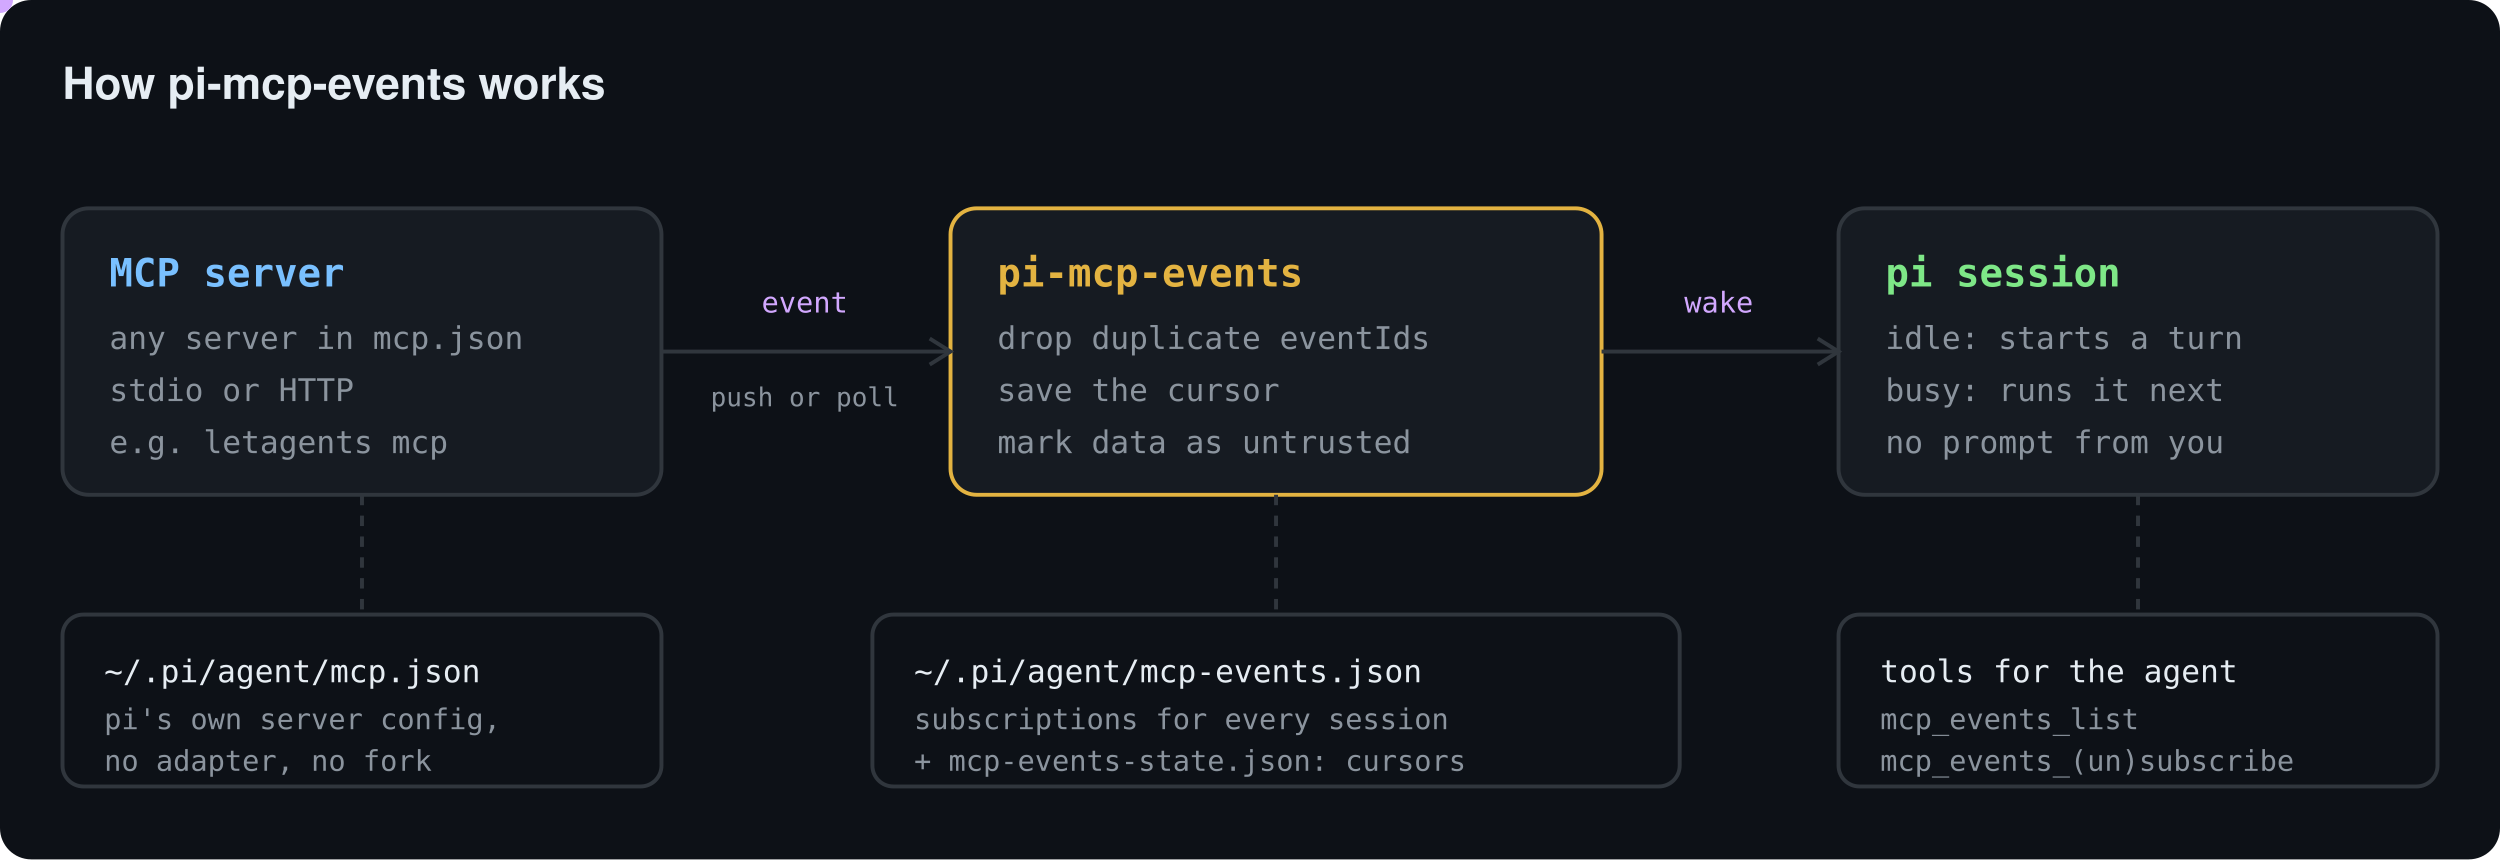
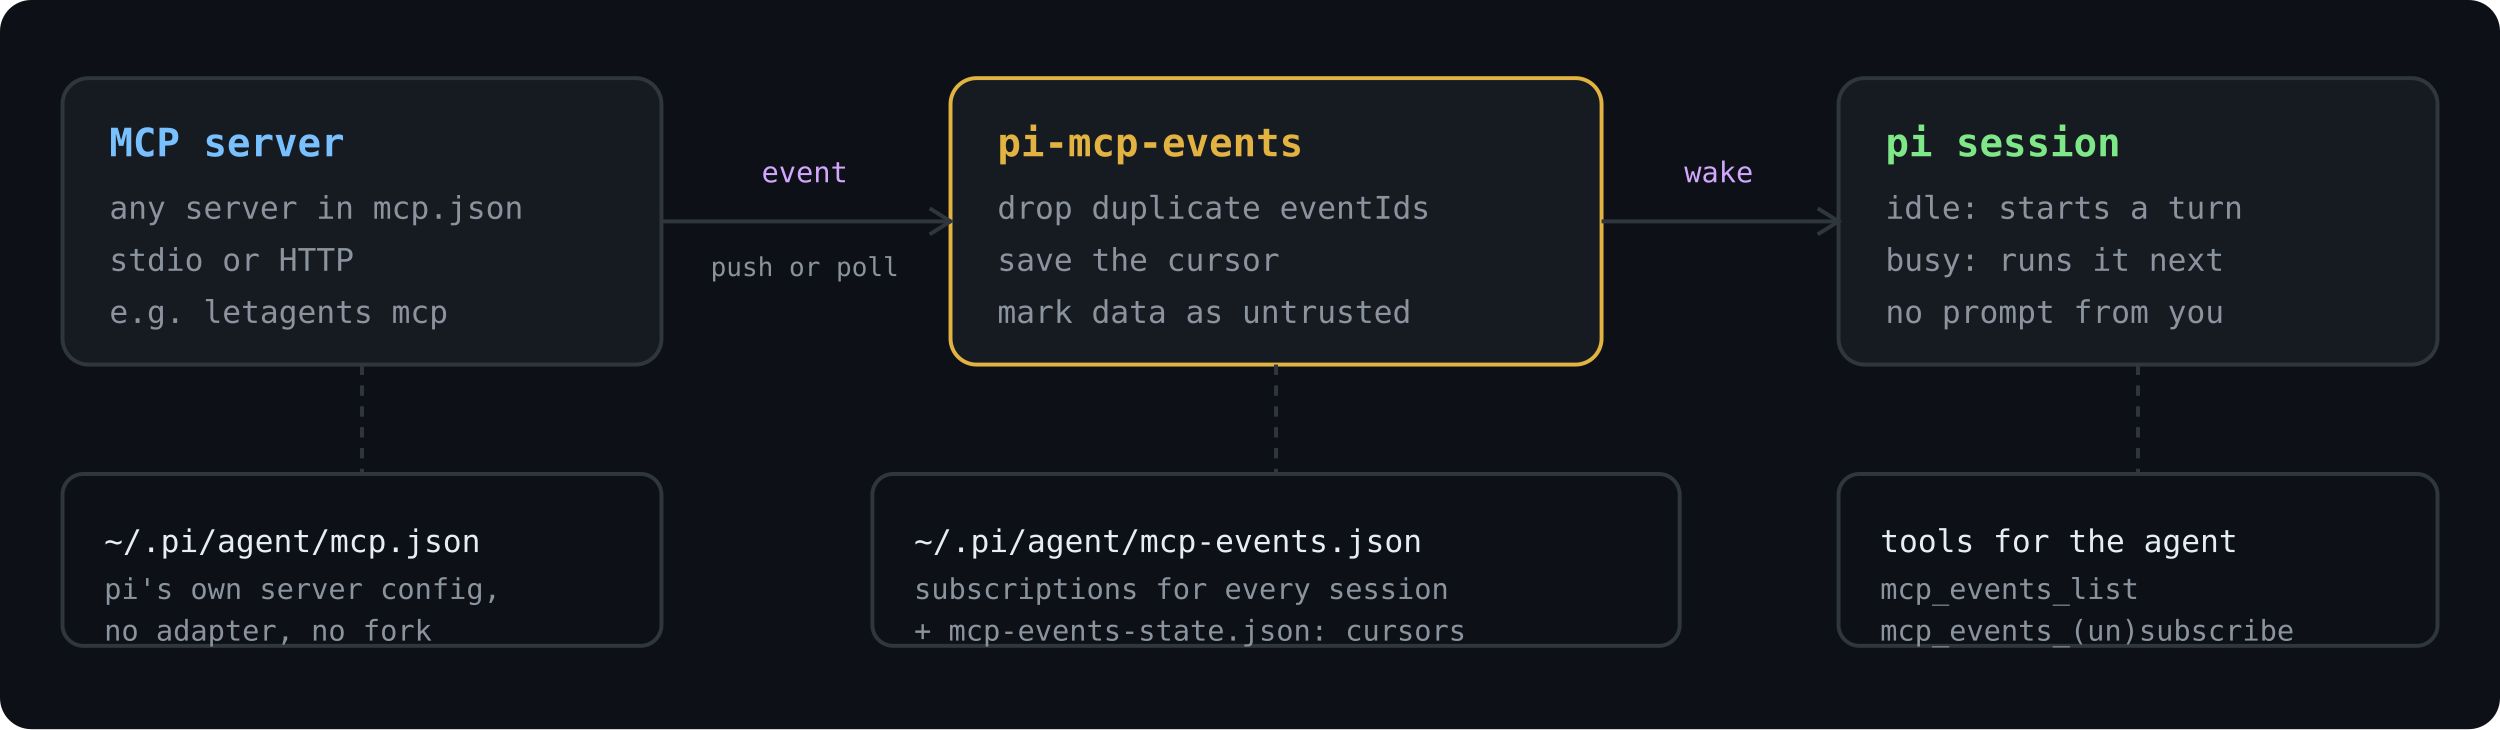
- <svg xmlns="http://www.w3.org/2000/svg" viewBox="0 0 960 330" width="960" height="330" role="img" aria-labelledby="t d">
+ <svg xmlns="http://www.w3.org/2000/svg" viewBox="0 50 960 280" width="960" height="280" role="img" aria-labelledby="t d">
  <style>
.h{font-family:-apple-system,BlinkMacSystemFont,Segoe UI,Helvetica,Arial,sans-serif}
.m{font-family:ui-monospace,SFMono-Regular,Menlo,Consolas,monospace}
@media (prefers-reduced-motion: reduce){.dot{display:none}}
</style>
-   <rect width="960" height="330" rx="12" fill="#0d1117" />
-   <text x="24" y="38" fill="#e6edf3" class="h" font-size="17" font-weight="600">How pi-mcp-events works</text>
+   <rect y="50" width="960" height="280" rx="12" fill="#0d1117" />
  <rect x="24" y="80" width="230" height="110" rx="10" fill="#161b22" stroke="#30363d" stroke-width="1.5" />
  <text x="42" y="110" fill="#79c0ff" class="m" font-size="15" font-weight="700">MCP server</text>
  <text x="42" y="134" fill="#8b949e" class="m" font-size="12">any server in mcp.json</text>
  <text x="42" y="154" fill="#8b949e" class="m" font-size="12">stdio or HTTP</text>
  <text x="42" y="174" fill="#8b949e" class="m" font-size="12">e.g. letagents mcp</text>
  <rect x="365" y="80" width="250" height="110" rx="10" fill="#161b22" stroke="#e3b341" stroke-width="1.5" />
  <text x="383" y="110" fill="#e3b341" class="m" font-size="15" font-weight="700">pi-mcp-events</text>
  <text x="383" y="134" fill="#8b949e" class="m" font-size="12">drop duplicate eventIds</text>
  <text x="383" y="154" fill="#8b949e" class="m" font-size="12">save the cursor</text>
  <text x="383" y="174" fill="#8b949e" class="m" font-size="12">mark data as untrusted</text>
  <rect x="706" y="80" width="230" height="110" rx="10" fill="#161b22" stroke="#30363d" stroke-width="1.5" />
  <text x="724" y="110" fill="#7ee787" class="m" font-size="15" font-weight="700">pi session</text>
  <text x="724" y="134" fill="#8b949e" class="m" font-size="12">idle: starts a turn</text>
  <text x="724" y="154" fill="#8b949e" class="m" font-size="12">busy: runs it next</text>
  <text x="724" y="174" fill="#8b949e" class="m" font-size="12">no prompt from you</text>
  <path id="a1" d="M254,135 L365,135" fill="none" stroke="#30363d" stroke-width="1.5" />
  <path d="M357,130 L365,135 L357,140" fill="none" stroke="#30363d" stroke-width="1.5" />
  <text x="309" y="120" fill="#d2a8ff" class="m" font-size="11" text-anchor="middle">event</text>
  <text x="309" y="156" fill="#8b949e" class="m" font-size="10" text-anchor="middle">push or poll</text>
  <path id="a2" d="M615,135 L706,135" fill="none" stroke="#30363d" stroke-width="1.5" />
  <path d="M698,130 L706,135 L698,140" fill="none" stroke="#30363d" stroke-width="1.5" />
  <text x="660" y="120" fill="#d2a8ff" class="m" font-size="11" text-anchor="middle">wake</text>
-   <path d="M490,190 L490,236" fill="none" stroke="#30363d" stroke-width="1.5" stroke-dasharray="4 4" />
-   <rect x="335" y="236" width="310" height="66" rx="8" fill="#0d1117" stroke="#30363d" stroke-width="1.5" />
+   <path d="M490,190 L490,232" fill="none" stroke="#30363d" stroke-width="1.5" stroke-dasharray="4 4" />
+   <rect x="335" y="232" width="310" height="66" rx="8" fill="#0d1117" stroke="#30363d" stroke-width="1.5" />
  <text x="351" y="262" fill="#e6edf3" class="m" font-size="12">~/.pi/agent/mcp-events.json</text>
  <text x="351" y="280" fill="#8b949e" class="m" font-size="11">subscriptions for every session</text>
  <text x="351" y="296" fill="#8b949e" class="m" font-size="11">+ mcp-events-state.json: cursors</text>
-   <path d="M139,190 L139,236" fill="none" stroke="#30363d" stroke-width="1.5" stroke-dasharray="4 4" />
-   <rect x="24" y="236" width="230" height="66" rx="8" fill="#0d1117" stroke="#30363d" stroke-width="1.5" />
+   <path d="M139,190 L139,232" fill="none" stroke="#30363d" stroke-width="1.5" stroke-dasharray="4 4" />
+   <rect x="24" y="232" width="230" height="66" rx="8" fill="#0d1117" stroke="#30363d" stroke-width="1.5" />
  <text x="40" y="262" fill="#e6edf3" class="m" font-size="12">~/.pi/agent/mcp.json</text>
  <text x="40" y="280" fill="#8b949e" class="m" font-size="11">pi's own server config,</text>
  <text x="40" y="296" fill="#8b949e" class="m" font-size="11">no adapter, no fork</text>
-   <path d="M821,190 L821,236" fill="none" stroke="#30363d" stroke-width="1.5" stroke-dasharray="4 4" />
-   <rect x="706" y="236" width="230" height="66" rx="8" fill="#0d1117" stroke="#30363d" stroke-width="1.5" />
+   <path d="M821,190 L821,232" fill="none" stroke="#30363d" stroke-width="1.5" stroke-dasharray="4 4" />
+   <rect x="706" y="232" width="230" height="66" rx="8" fill="#0d1117" stroke="#30363d" stroke-width="1.5" />
  <text x="722" y="262" fill="#e6edf3" class="m" font-size="12">tools for the agent</text>
  <text x="722" y="280" fill="#8b949e" class="m" font-size="11">mcp_events_list</text>
  <text x="722" y="296" fill="#8b949e" class="m" font-size="11">mcp_events_(un)subscribe</text>
  <circle class="dot" r="5" fill="#d2a8ff">
    <animateMotion dur="3s" repeatCount="indefinite" keyPoints="0;1;1" keyTimes="0;0.45;1" calcMode="linear" path="M254,135 L365,135" />
    <animate attributeName="opacity" values="1;1;0;0" keyTimes="0;0.45;0.46;1" dur="3s" repeatCount="indefinite" />
  </circle>
  <circle class="dot" r="5" fill="#d2a8ff" opacity="0">
    <animateMotion dur="3s" repeatCount="indefinite" keyPoints="0;0;1;1" keyTimes="0;0.55;0.9;1" calcMode="linear" path="M615,135 L706,135" />
    <animate attributeName="opacity" values="0;0;1;1;0" keyTimes="0;0.54;0.55;0.9;1" dur="3s" repeatCount="indefinite" />
  </circle>
</svg>
